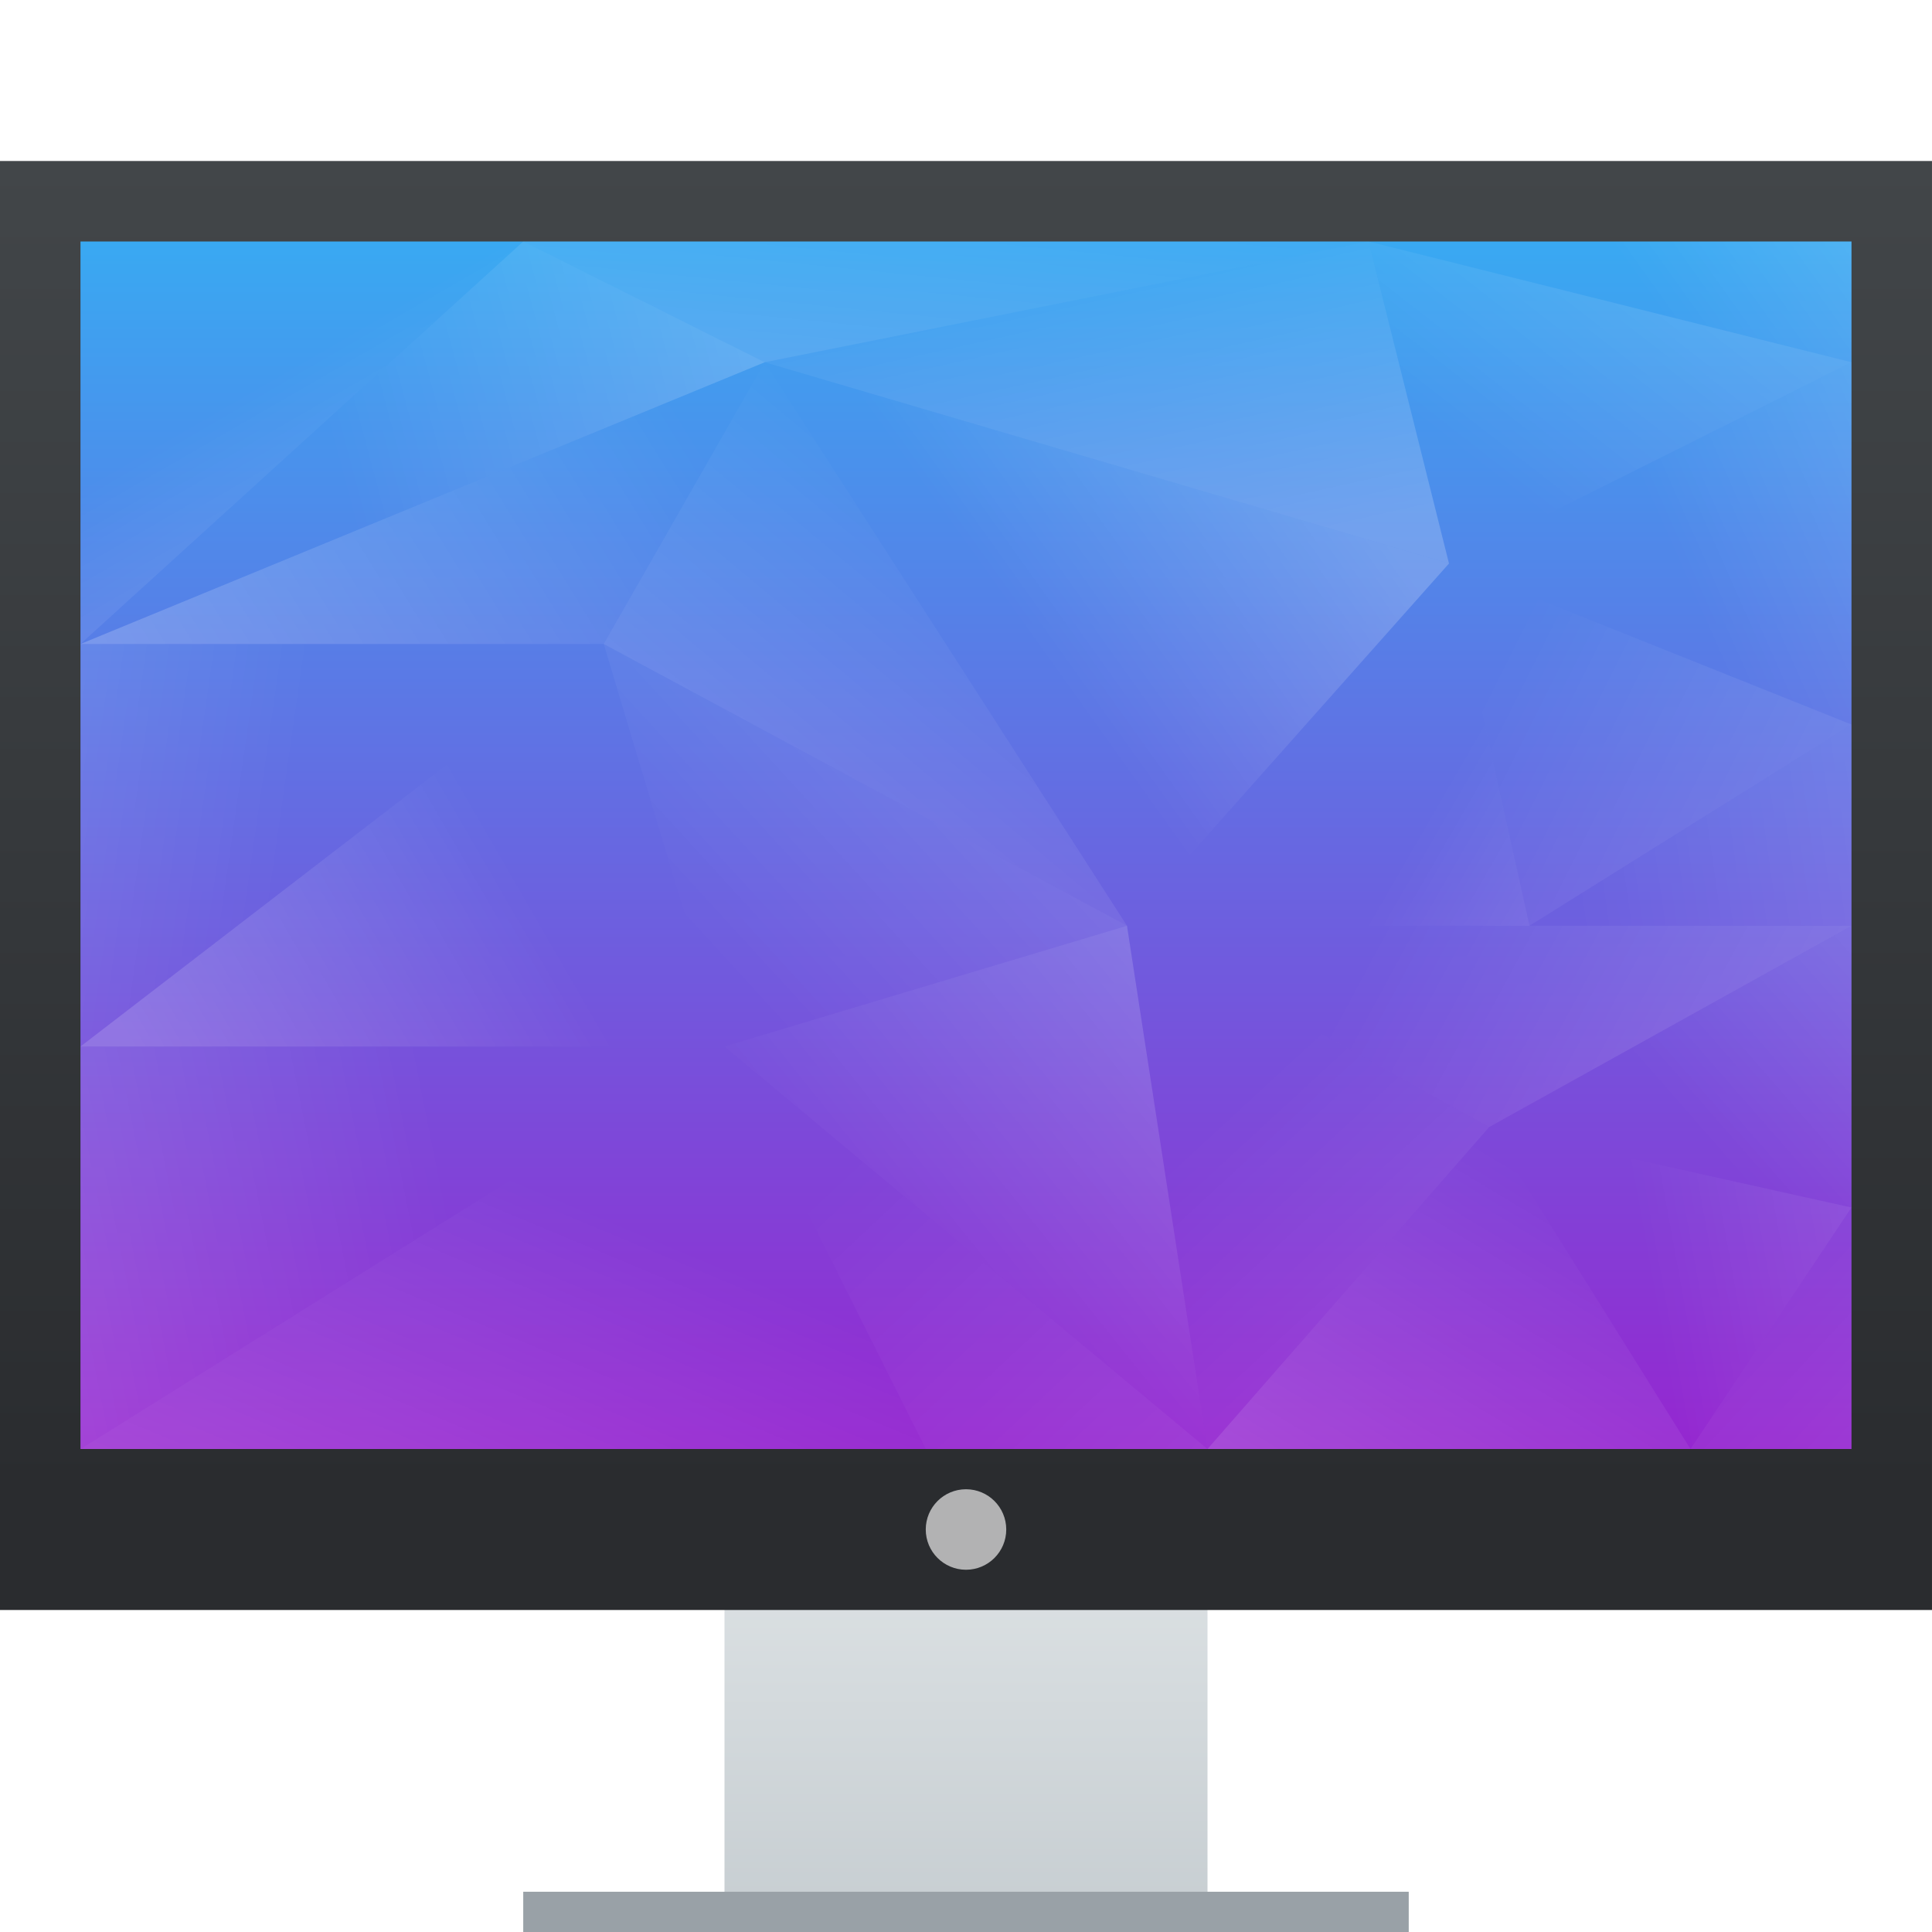
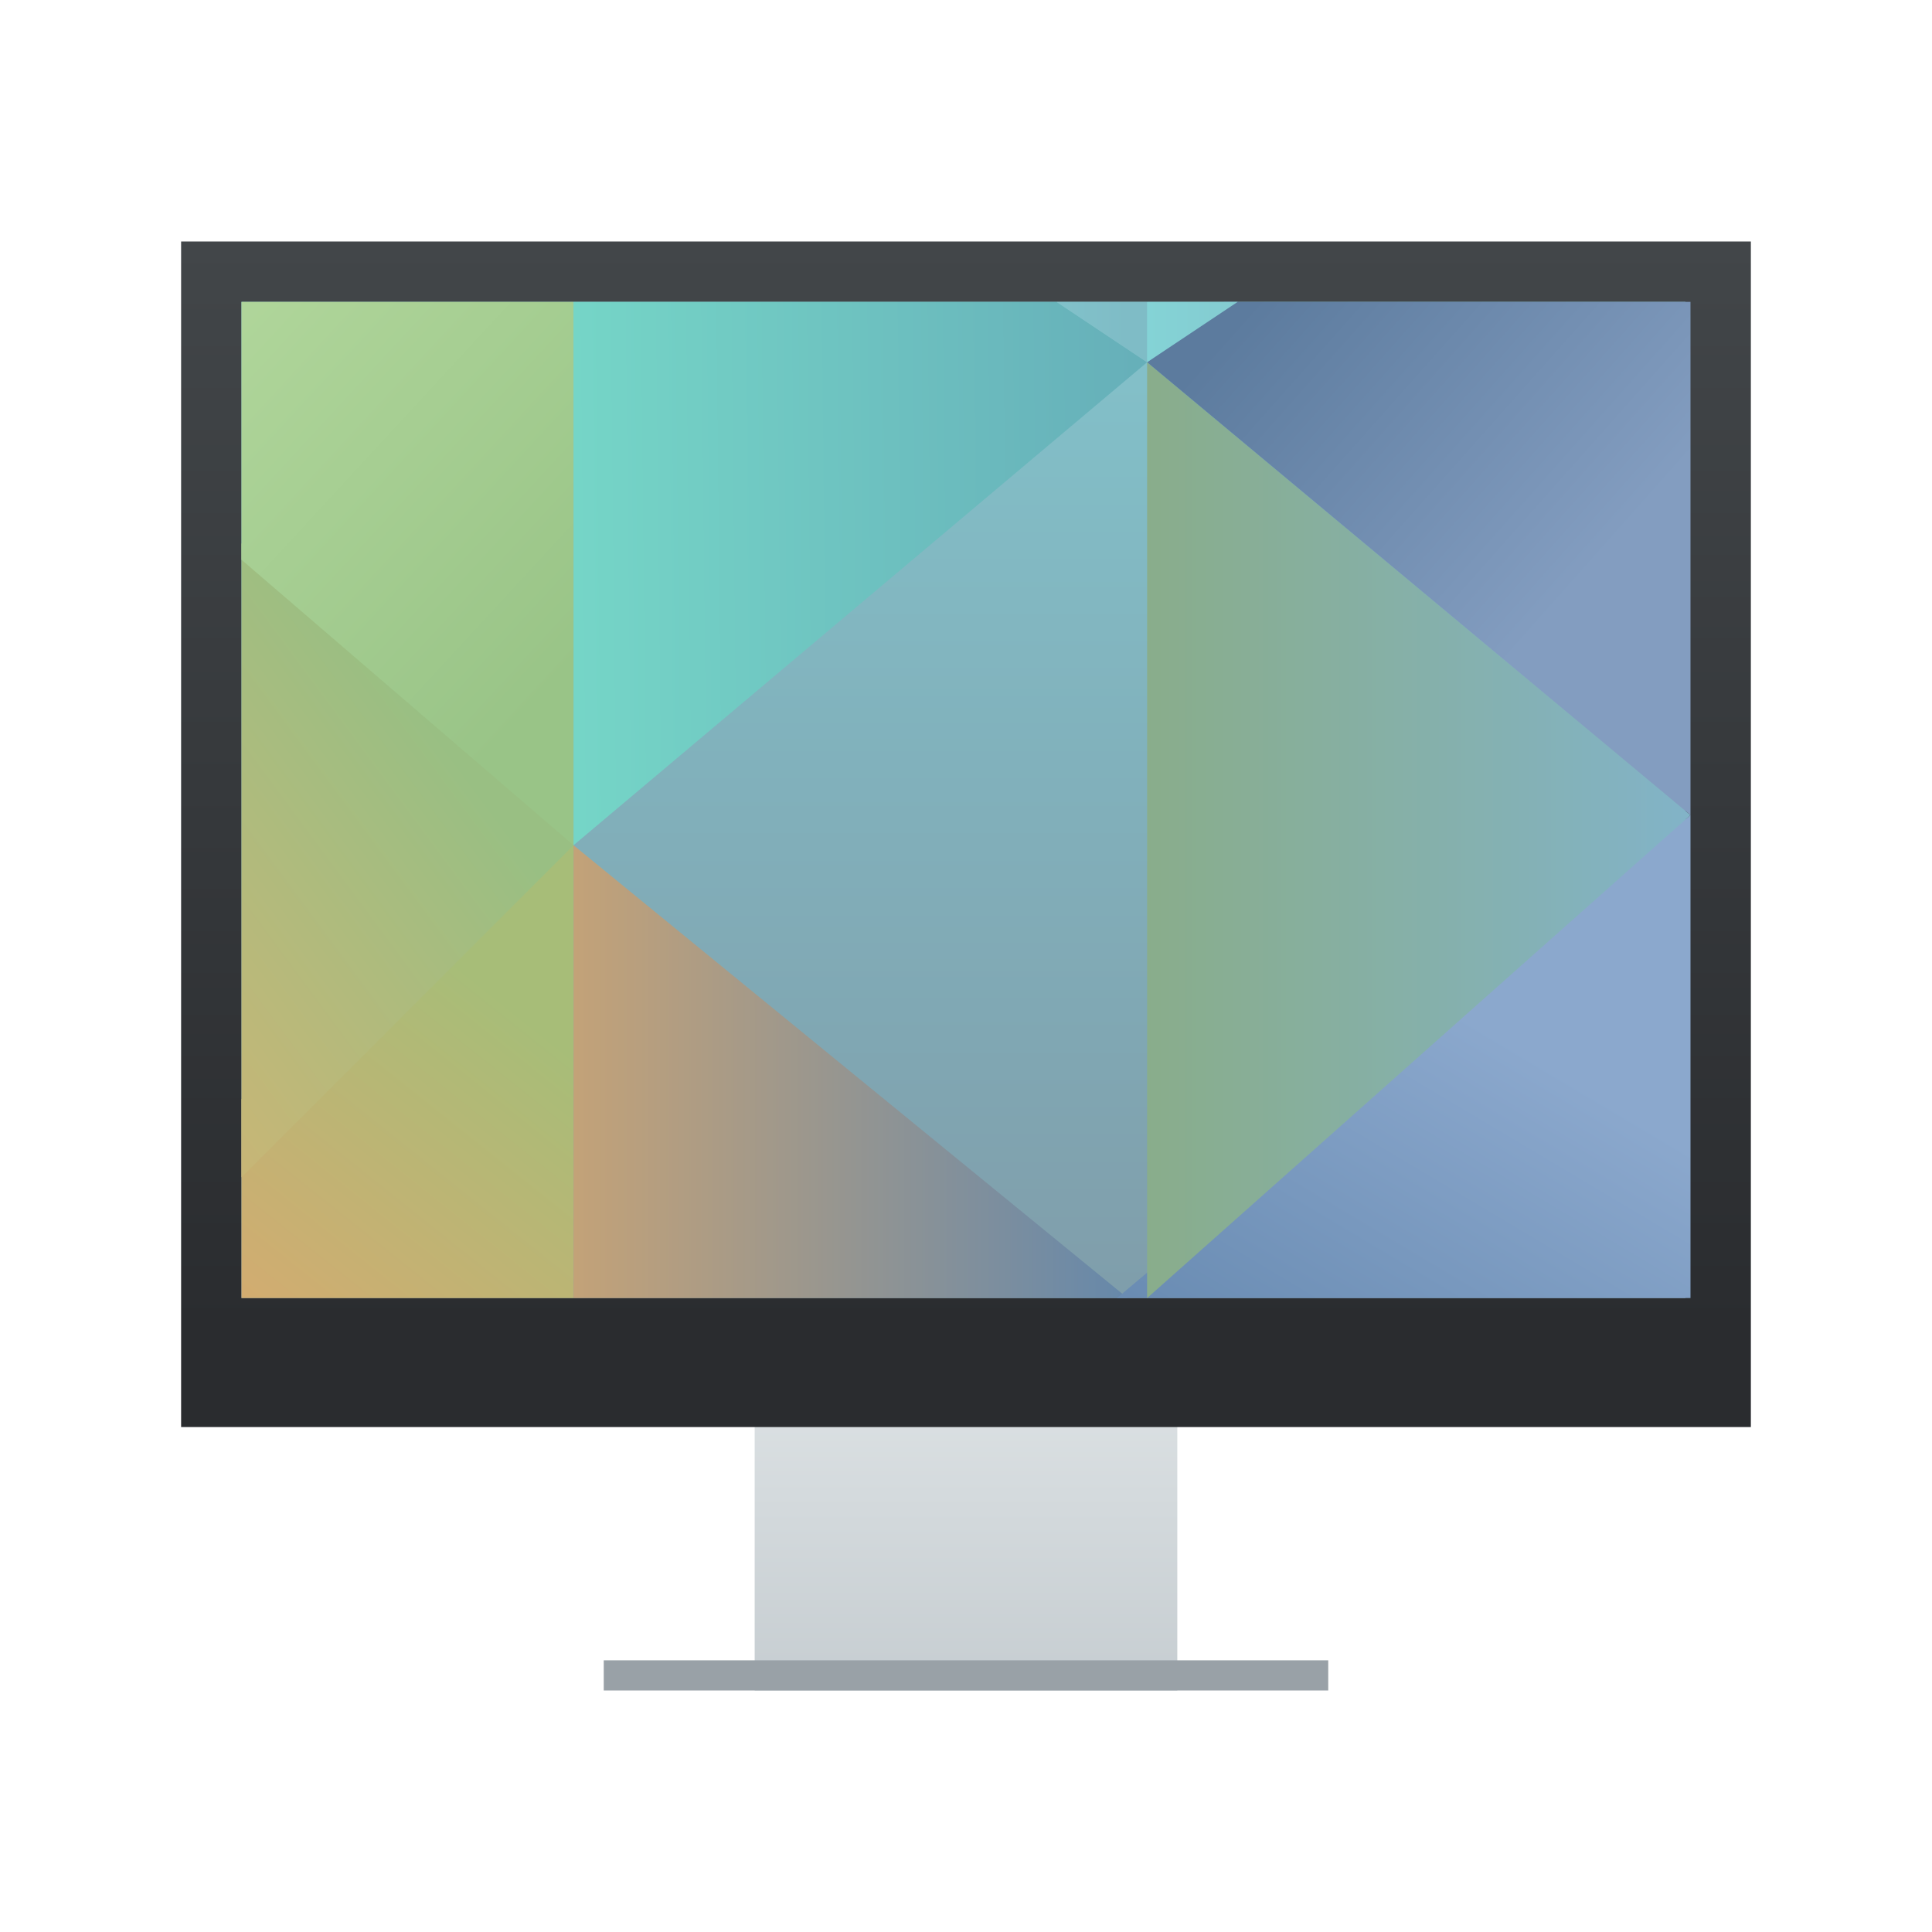
- <svg xmlns="http://www.w3.org/2000/svg" xmlns:xlink="http://www.w3.org/1999/xlink" width="48" height="48" id="svg5453" version="1.1">
+ <svg xmlns="http://www.w3.org/2000/svg" xmlns:xlink="http://www.w3.org/1999/xlink" width="64" version="1.1" height="64">
  <defs id="defs5455">
-     <linearGradient id="linearGradient4460">
-       <stop style="stop-color:#ffffff;stop-opacity:1;" offset="0" id="stop4462" />
-       <stop style="stop-color:#ffffff;stop-opacity:0;" offset="1" id="stop4464" />
+     <linearGradient id="linearGradient4159">
+       <stop style="stop-color:#2a2c2f" id="stop4161" />
+       <stop offset="1" style="stop-color:#424649" id="stop4163" />
    </linearGradient>
-     <linearGradient id="linearGradient4159">
-       <stop id="stop4161" offset="0" style="stop-color:#2a2c2f;stop-opacity:1" />
-       <stop id="stop4163" offset="1" style="stop-color:#424649;stop-opacity:1" />
+     <linearGradient id="linearGradient4250" xlink:href="#linearGradient4159" y1="536.798" y2="503.798" gradientUnits="userSpaceOnUse" x2="0" gradientTransform="matrix(1.083333 0 0 1.090909 -34.04753 -49.79991)" />
+     <linearGradient id="linearGradient4272" xlink:href="#linearGradient4303" y1="547.798" y2="536.798" gradientUnits="userSpaceOnUse" x2="0" gradientTransform="matrix(1.166667 0 0 1.090909 -68.09551 -49.79991)" />
+     <linearGradient id="linearGradient4303">
+       <stop style="stop-color:#c6cdd1" id="stop4305" />
+       <stop offset="1" style="stop-color:#e0e5e7" id="stop4307" />
    </linearGradient>
-     <linearGradient xlink:href="#linearGradient4159" id="linearGradient4250" x1="409.571" y1="536.798" x2="409.571" y2="503.798" gradientUnits="userSpaceOnUse" />
-     <linearGradient xlink:href="#linearGradient4303" id="linearGradient4272" x1="408.571" y1="547.798" x2="408.571" y2="536.798" gradientUnits="userSpaceOnUse" gradientTransform="translate(-384.5714,-499.798)" />
-     <linearGradient id="linearGradient4303">
-       <stop style="stop-color:#c6cdd1;stop-opacity:1" offset="0" id="stop4305" />
-       <stop style="stop-color:#e0e5e7;stop-opacity:1" offset="1" id="stop4307" />
+     <linearGradient id="linearGradient4591">
+       <stop style="stop-color:#7e8f9e" id="stop4593" />
+       <stop offset="1" style="stop-color:#84ced5" id="stop4595" />
    </linearGradient>
-     <linearGradient id="linearGradient4152">
-       <stop id="stop4154" offset="0" style="stop-color:#9526d0;stop-opacity:1" />
-       <stop id="stop4156" offset="1" style="stop-color:#39a9f2;stop-opacity:1" />
+     <linearGradient id="linearGradient4597-5" xlink:href="#linearGradient4591" y1="541.798" y2="489.798" gradientUnits="userSpaceOnUse" x2="0" gradientTransform="matrix(1.087108 0 0 1.1 -44.37026 -47.97991)" />
+     <linearGradient id="linearGradient4681" xlink:href="#linearGradient4675" y1="535.798" y2="522.798" x1="394.571" gradientUnits="userSpaceOnUse" x2="404.571" gradientTransform="matrix(1.1 0 0 1.142856 -49.45702 -70.68505)" />
+     <linearGradient id="linearGradient4675">
+       <stop style="stop-color:#e4a56d" id="stop4677" />
+       <stop offset="1" style="stop-color:#a7bd78" id="stop4679" />
    </linearGradient>
-     <linearGradient xlink:href="#linearGradient4152" id="linearGradient4341" x1="409.571" y1="535.798" x2="409.571" y2="505.798" gradientUnits="userSpaceOnUse" />
-     <linearGradient xlink:href="#linearGradient4460" id="linearGradient4432" x1="396.571" y1="516.798" x2="391.953" y2="508.798" gradientUnits="userSpaceOnUse" />
-     <linearGradient xlink:href="#linearGradient4460" id="linearGradient4440" x1="404.571" y1="506.798" x2="392.571" y2="510.013" gradientUnits="userSpaceOnUse" />
-     <linearGradient xlink:href="#linearGradient4460" id="linearGradient4450" x1="404.571" y1="512.798" x2="405.571" y2="502.798" gradientUnits="userSpaceOnUse" />
-     <linearGradient xlink:href="#linearGradient4460" id="linearGradient4458" x1="414.571" y1="513.798" x2="412.571" y2="504.798" gradientUnits="userSpaceOnUse" />
-     <linearGradient xlink:href="#linearGradient4460" id="linearGradient4466" x1="427.571" y1="501.798" x2="420.571" y2="510.798" gradientUnits="userSpaceOnUse" />
-     <linearGradient xlink:href="#linearGradient4460" id="linearGradient4476" x1="431.571" y1="500.798" x2="424.571" y2="505.798" gradientUnits="userSpaceOnUse" />
-     <linearGradient xlink:href="#linearGradient4460" id="linearGradient4484" x1="389.571" y1="519.798" x2="402.571" y2="511.798" gradientUnits="userSpaceOnUse" />
-     <linearGradient xlink:href="#linearGradient4460" id="linearGradient4492" x1="396.571" y1="522.798" x2="406.571" y2="510.798" gradientUnits="userSpaceOnUse" />
-     <linearGradient xlink:href="#linearGradient4460" id="linearGradient4494" x1="416.571" y1="509.798" x2="409.571" y2="514.798" gradientUnits="userSpaceOnUse" />
-     <linearGradient xlink:href="#linearGradient4460" id="linearGradient4502" x1="426.571" y1="524.798" x2="419.643" y2="520.798" gradientUnits="userSpaceOnUse" />
-     <linearGradient xlink:href="#linearGradient4460" id="linearGradient4510" x1="436.571" y1="512.798" x2="427.571" y2="516.798" gradientUnits="userSpaceOnUse" />
-     <linearGradient xlink:href="#linearGradient4460" id="linearGradient4518" x1="436.571" y1="521.798" x2="422.571" y2="514.798" gradientUnits="userSpaceOnUse" />
-     <linearGradient xlink:href="#linearGradient4460" id="linearGradient4526" x1="433.571" y1="526.798" x2="420.571" y2="519.798" gradientUnits="userSpaceOnUse" />
-     <linearGradient xlink:href="#linearGradient4460" id="linearGradient4534" x1="437.571" y1="518.798" x2="423.571" y2="520.798" gradientUnits="userSpaceOnUse" />
-     <linearGradient xlink:href="#linearGradient4460" id="linearGradient4536" x1="414.571" y1="512.798" x2="402.571" y2="523.798" gradientUnits="userSpaceOnUse" />
-     <linearGradient xlink:href="#linearGradient4460" id="linearGradient4544" x1="389.571" y1="528.798" x2="398.571" y2="523.602" gradientUnits="userSpaceOnUse" />
-     <linearGradient xlink:href="#linearGradient4460" id="linearGradient4552" x1="377.571" y1="518.798" x2="391.571" y2="520.798" gradientUnits="userSpaceOnUse" />
-     <linearGradient xlink:href="#linearGradient4460" id="linearGradient4560" x1="380.571" y1="531.798" x2="395.571" y2="528.798" gradientUnits="userSpaceOnUse" />
-     <linearGradient xlink:href="#linearGradient4460" id="linearGradient4568" x1="396.571" y1="542.798" x2="401.571" y2="530.798" gradientUnits="userSpaceOnUse" />
-     <linearGradient xlink:href="#linearGradient4460" id="linearGradient4576" x1="420.571" y1="544.798" x2="405.571" y2="528.798" gradientUnits="userSpaceOnUse" />
-     <linearGradient xlink:href="#linearGradient4460" id="linearGradient4578" x1="416.571" y1="523.798" x2="406.571" y2="531.798" gradientUnits="userSpaceOnUse" />
-     <linearGradient xlink:href="#linearGradient4460" id="linearGradient4586" x1="425.571" y1="541.798" x2="413.571" y2="528.798" gradientUnits="userSpaceOnUse" />
-     <linearGradient xlink:href="#linearGradient4460" id="linearGradient4594" x1="419.571" y1="540.798" x2="425.571" y2="530.798" gradientUnits="userSpaceOnUse" />
-     <linearGradient xlink:href="#linearGradient4460" id="linearGradient4604" x1="436.571" y1="529.798" x2="425.571" y2="531.798" gradientUnits="userSpaceOnUse" />
-     <linearGradient xlink:href="#linearGradient4460" id="linearGradient4612" x1="435.571" y1="521.798" x2="427.571" y2="528.798" gradientUnits="userSpaceOnUse" />
-     <linearGradient xlink:href="#linearGradient4460" id="linearGradient4620" x1="439.571" y1="542.798" x2="425.571" y2="529.798" gradientUnits="userSpaceOnUse" />
+     <linearGradient id="linearGradient4689" xlink:href="#linearGradient4683" x1="404.571" gradientUnits="userSpaceOnUse" x2="421.571" gradientTransform="matrix(1.079524 0 0 1.142857 -41.17329 -70.68516)" />
+     <linearGradient id="linearGradient4683">
+       <stop style="stop-color:#c3a278" id="stop4685" />
+       <stop offset="1" style="stop-color:#6688aa" id="stop4687" />
+     </linearGradient>
+     <linearGradient id="linearGradient4728" xlink:href="#linearGradient4722" y1="536.798" y2="524.798" x1="430.571" gradientUnits="userSpaceOnUse" x2="437.5" gradientTransform="matrix(1.107808 0 0 1.142856 -53.44897 -70.68506)" />
+     <linearGradient id="linearGradient4722">
+       <stop style="stop-color:#6588af" id="stop4724" />
+       <stop offset="1" style="stop-color:#8ba8cd" id="stop4726" />
+     </linearGradient>
+     <linearGradient id="linearGradient4840" xlink:href="#linearGradient4834" x1="421.571" gradientUnits="userSpaceOnUse" x2="438.571" gradientTransform="matrix(1.048986 0 0 1.1 -27.65097 -47.97991)" />
+     <linearGradient id="linearGradient4834">
+       <stop style="stop-color:#89ad8b" id="stop4836" />
+       <stop offset="1" style="stop-color:#82b3c7" id="stop4838" />
+     </linearGradient>
+     <linearGradient id="linearGradient4784" xlink:href="#linearGradient4778" y1="525.798" y2="513.798" x1="387.571" gradientUnits="userSpaceOnUse" x2="401.571" gradientTransform="matrix(1.1 0 0 1.275143 -49.45702 -137.418)" />
+     <linearGradient id="linearGradient4778">
+       <stop style="stop-color:#e1b16f" id="stop4780" />
+       <stop offset="1" style="stop-color:#99bf83" id="stop4782" />
+     </linearGradient>
+     <linearGradient id="linearGradient4792" xlink:href="#linearGradient4786" y1="510.798" y2="498.798" x1="404.571" gradientUnits="userSpaceOnUse" x2="391.571" gradientTransform="matrix(1.1 0 0 1.1 -49.45702 -47.97991)" />
+     <linearGradient id="linearGradient4786">
+       <stop style="stop-color:#99c487" id="stop4788" />
+       <stop offset="1" style="stop-color:#b4d99e" id="stop4790" />
+     </linearGradient>
+     <linearGradient id="linearGradient4808" xlink:href="#linearGradient4802" y1="501.798" y2="501.616" x1="404.571" gradientUnits="userSpaceOnUse" x2="421.571" gradientTransform="matrix(1.117647 0 0 1.1 -56.59659 -47.97991)" />
+     <linearGradient id="linearGradient4802">
+       <stop style="stop-color:#75d5c7" id="stop4804" />
+       <stop offset="1" style="stop-color:#66afb9" id="stop4806" />
+     </linearGradient>
+     <linearGradient id="linearGradient4776" xlink:href="#linearGradient4770" y1="495.798" y2="504.798" x1="428.571" gradientUnits="userSpaceOnUse" x2="438.571" gradientTransform="matrix(1.048985 0 0 1.062501 -27.65071 -29.23788)" />
+     <linearGradient id="linearGradient4770">
+       <stop style="stop-color:#5c7b9e" id="stop4772" />
+       <stop offset="1" style="stop-color:#839dc0" id="stop4774" />
+     </linearGradient>
+     <linearGradient id="linearGradient4816" xlink:href="#linearGradient4810" x1="421.571" gradientUnits="userSpaceOnUse" x2="406.571" gradientTransform="matrix(1.087108 0 0 1.1 -44.37026 -47.97991)" />
+     <linearGradient id="linearGradient4810">
+       <stop style="stop-color:#7fbcc6" id="stop4812" />
+       <stop offset="1" style="stop-color:#8ee4e3" id="stop4814" />
+     </linearGradient>
+     <linearGradient id="linearGradient4824" xlink:href="#linearGradient4818" x1="421.571" gradientUnits="userSpaceOnUse" x2="436.571" gradientTransform="matrix(1.087108 0 0 1.1 -44.37026 -47.97991)" />
+     <linearGradient id="linearGradient4818">
+       <stop style="stop-color:#84d5d7" id="stop4820" />
+       <stop offset="1" style="stop-color:#84a8ba" id="stop4822" />
+     </linearGradient>
  </defs>
-   <g id="layer1" transform="translate(-384.5714,-499.798)">
-     <path style="opacity:1;fill:url(#linearGradient4272);fill-opacity:1;stroke:none;stroke-width:2.8;stroke-miterlimit:4;stroke-dasharray:none;stroke-opacity:0.55" d="m 18,37 0,7 0,2 0,2 12,0 0,-2 0,-2 0,-7 z" id="rect4254" transform="translate(384.5714,499.798)" />
-     <rect style="opacity:1;fill:url(#linearGradient4250);fill-opacity:1;stroke:none;stroke-width:2.8;stroke-miterlimit:4;stroke-dasharray:none;stroke-opacity:0.55" id="rect4173" width="48" height="36" x="384.571" y="503.798" />
-     <rect y="505.798" x="386.571" height="30" width="44" id="rect4304" style="opacity:1;fill:url(#linearGradient4341);fill-opacity:1.0;stroke:none;stroke-width:2.8;stroke-miterlimit:4;stroke-dasharray:none;stroke-opacity:0.55" />
-     <rect style="opacity:1;fill:#99a1a7;fill-opacity:1;stroke:none;stroke-width:2.8;stroke-miterlimit:4;stroke-dasharray:none;stroke-opacity:0.55" id="rect4295" width="22" height="1" x="397.571" y="546.798" />
-     <path style="fill:url(#linearGradient4568);fill-rule:evenodd;stroke:none;stroke-width:1px;stroke-linecap:butt;stroke-linejoin:miter;stroke-opacity:1;fill-opacity:1;opacity:0.2" d="m 386.571,535.798 16,-10 5,10 z" id="path4372" />
-     <path style="fill:url(#linearGradient4560);fill-rule:evenodd;stroke:none;stroke-width:1px;stroke-linecap:butt;stroke-linejoin:miter;stroke-opacity:1;fill-opacity:1;opacity:0.2" d="m 386.571,535.798 0,-10 16,0 z" id="path4374" />
-     <path style="fill:url(#linearGradient4576);fill-rule:evenodd;stroke:none;stroke-width:1px;stroke-linecap:butt;stroke-linejoin:miter;stroke-opacity:1;fill-opacity:1;opacity:0.2" d="m 402.571,525.798 12,10 -7,0 z" id="path4376" />
-     <path style="fill:url(#linearGradient4578);fill-rule:evenodd;stroke:none;stroke-width:1px;stroke-linecap:butt;stroke-linejoin:miter;stroke-opacity:1;fill-opacity:1;opacity:0.2" d="m 414.571,535.798 -2,-13 -10,3 z" id="path4378" />
-     <path style="fill:url(#linearGradient4586);fill-rule:evenodd;stroke:none;stroke-width:1px;stroke-linecap:butt;stroke-linejoin:miter;stroke-opacity:1;fill-opacity:1;opacity:0.2" d="m 412.571,522.798 9,5 -7,8 z" id="path4380" />
-     <path style="fill:url(#linearGradient4594);fill-opacity:1;fill-rule:evenodd;stroke:none;stroke-width:1px;stroke-linecap:butt;stroke-linejoin:miter;stroke-opacity:1;opacity:0.2" d="m 414.571,535.798 7,-8 5,8 z" id="path4382" />
-     <path style="fill:url(#linearGradient4620);fill-rule:evenodd;stroke:none;stroke-width:1px;stroke-linecap:butt;stroke-linejoin:miter;stroke-opacity:1;fill-opacity:1;opacity:0.2" d="m 426.571,535.798 4,-6 0,6 z" id="path4384" />
-     <path style="fill:url(#linearGradient4604);fill-rule:evenodd;stroke:none;stroke-width:1px;stroke-linecap:butt;stroke-linejoin:miter;stroke-opacity:1;fill-opacity:1;opacity:0.2" d="m 426.571,535.798 -5,-8 9,2 z" id="path4386" />
-     <path style="fill:url(#linearGradient4612);fill-rule:evenodd;stroke:none;stroke-width:1px;stroke-linecap:butt;stroke-linejoin:miter;stroke-opacity:1;fill-opacity:1;opacity:0.2" d="m 430.571,529.798 0,-7 -9,5 z" id="path4388" />
-     <path style="fill:url(#linearGradient4526);fill-rule:evenodd;stroke:none;stroke-width:1px;stroke-linecap:butt;stroke-linejoin:miter;stroke-opacity:1;fill-opacity:1;opacity:0.2" d="m 421.571,527.798 -9,-5 18,0 z" id="path4390" />
-     <path style="fill:url(#linearGradient4536);fill-rule:evenodd;stroke:none;stroke-width:1px;stroke-linecap:butt;stroke-linejoin:miter;stroke-opacity:1;fill-opacity:1;opacity:0.2" d="m 412.571,522.798 -13,-7 3,10 z" id="path4392" />
-     <path style="fill:url(#linearGradient4544);fill-rule:evenodd;stroke:none;stroke-width:1px;stroke-linecap:butt;stroke-linejoin:miter;stroke-opacity:1;fill-opacity:1;opacity:0.2" d="m 402.571,525.798 -16,0 13,-10 z" id="path4394" />
-     <path style="fill:url(#linearGradient4552);fill-rule:evenodd;stroke:none;stroke-width:1px;stroke-linecap:butt;stroke-linejoin:miter;stroke-opacity:1;fill-opacity:1;opacity:0.2" d="m 386.571,525.798 0,-10 13,0 z" id="path4396" />
-     <path style="fill:url(#linearGradient4484);fill-rule:evenodd;stroke:none;stroke-width:1px;stroke-linecap:butt;stroke-linejoin:miter;stroke-opacity:1;fill-opacity:1;opacity:0.2" d="m 386.571,515.798 17,-7 -4,7 z" id="path4398" />
-     <path style="fill:url(#linearGradient4492);fill-rule:evenodd;stroke:none;stroke-width:1px;stroke-linecap:butt;stroke-linejoin:miter;stroke-opacity:1;fill-opacity:1;opacity:0.2" d="m 399.571,515.798 4,-7 9,14 z" id="path4400" />
-     <path style="fill:url(#linearGradient4494);fill-rule:evenodd;stroke:none;stroke-width:1px;stroke-linecap:butt;stroke-linejoin:miter;stroke-opacity:1;fill-opacity:1;opacity:0.2" d="m 412.571,522.798 -9,-14 17,5 z" id="path4402" />
-     <path style="fill:url(#linearGradient4502);fill-rule:evenodd;stroke:none;stroke-width:1px;stroke-linecap:butt;stroke-linejoin:miter;stroke-opacity:1;fill-opacity:1;opacity:0.2" d="m 412.571,522.798 8,-9 2,9 z" id="path4404" />
-     <path style="fill:url(#linearGradient4518);fill-rule:evenodd;stroke:none;stroke-width:1px;stroke-linecap:butt;stroke-linejoin:miter;stroke-opacity:1;fill-opacity:1;opacity:0.2" d="m 422.571,522.798 -2,-9 10,4 z" id="path4406" />
-     <path style="fill:url(#linearGradient4534);fill-rule:evenodd;stroke:none;stroke-width:1px;stroke-linecap:butt;stroke-linejoin:miter;stroke-opacity:1;fill-opacity:1;opacity:0.2" d="m 422.571,522.798 8,-5 0,5 z" id="path4408" />
-     <path style="fill:url(#linearGradient4510);fill-rule:evenodd;stroke:none;stroke-width:1px;stroke-linecap:butt;stroke-linejoin:miter;stroke-opacity:1;fill-opacity:1;opacity:0.2" d="m 430.571,517.798 0,-9 -10,5 z" id="path4410" />
-     <path style="fill:url(#linearGradient4466);fill-rule:evenodd;stroke:none;stroke-width:1px;stroke-linecap:butt;stroke-linejoin:miter;stroke-opacity:1;fill-opacity:1;opacity:0.2" d="m 420.571,513.798 10,-5 -12,-3 z" id="path4412" />
-     <path style="fill:url(#linearGradient4458);fill-rule:evenodd;stroke:none;stroke-width:1px;stroke-linecap:butt;stroke-linejoin:miter;stroke-opacity:1;fill-opacity:1;opacity:0.2" d="m 403.571,508.798 15,-3 2,8 z" id="path4414" />
-     <path style="fill:url(#linearGradient4476);fill-rule:evenodd;stroke:none;stroke-width:1px;stroke-linecap:butt;stroke-linejoin:miter;stroke-opacity:1;fill-opacity:1;opacity:0.2" d="m 418.571,505.798 12,0 0,3 z" id="path4416" />
-     <path style="fill:url(#linearGradient4450);fill-rule:evenodd;stroke:none;stroke-width:1px;stroke-linecap:butt;stroke-linejoin:miter;stroke-opacity:1;fill-opacity:1;opacity:0.2" d="m 418.571,505.798 -15,3 -6,-3 z" id="path4418" />
-     <path style="fill:url(#linearGradient4440);fill-rule:evenodd;stroke:none;stroke-width:1px;stroke-linecap:butt;stroke-linejoin:miter;stroke-opacity:1;fill-opacity:1;opacity:0.2" d="m 397.571,505.798 -11,10 17,-7 z" id="path4420" />
-     <path style="fill:url(#linearGradient4432);fill-rule:evenodd;stroke:none;stroke-width:1px;stroke-linecap:butt;stroke-linejoin:miter;stroke-opacity:1;fill-opacity:1;opacity:0.2" d="m 386.571,515.798 0,-10 11,0 z" id="path4422" />
-     <path style="opacity:0.75;fill:#dfdfdf;fill-opacity:1;fill-rule:evenodd;stroke:none" id="path3072" d="m 25,38 a 1,1 0 1 1 -2,0 1,1 0 1 1 2,0 z" transform="translate(384.5714,499.798)" />
+   <g id="layer1" transform="matrix(1 0 0 1 -376.5714 -491.798)">
+     <path style="stroke-opacity:0.55;fill:url(#linearGradient4272);stroke-width:2.8" id="rect4254" d="m 401.571,535.798 0,7.636 0,2.182 0,2.182 14,0 0,-2.182 0,-2.182 0,-7.636 z" />
+     <rect width="52" x="382.571" y="499.798" height="39.273" style="stroke-opacity:0.55;fill:url(#linearGradient4250);stroke-width:2.8" id="rect4173" />
+     <path style="fill:url(#linearGradient4597-5)" id="path4589-5" d="m 384.571,501.798 0,33 47.833,0 0,-33 -47.833,0 z" />
+     <path style="fill:url(#linearGradient4681);fill-rule:evenodd" id="path4476-9" d="m 395.571,518.798 -11,9.411 0,6.589 11,0 0,-16 z" />
+     <path style="fill:url(#linearGradient4689);fill-rule:evenodd" id="path4478-4" d="m 395.571,519.798 0,15 18.352,0 z" />
+     <path style="fill:url(#linearGradient4728);fill-rule:evenodd" id="path4488-0-8" d="m 432.571,518.798 -19,16 19,10e-6 z" />
+     <path style="fill:url(#linearGradient4840);fill-rule:evenodd" id="path4188-3" d="m 414.571,528.198 0,-24.4 18,15 -18,16 z" />
+     <path style="fill:url(#linearGradient4784);fill-rule:evenodd" id="path4192-6" d="m 384.571,509.798 0,21 11,-11 z" />
+     <path style="fill:url(#linearGradient4792);fill-rule:evenodd" id="path4198-3" d="m 384.571,501.798 0,8.542 11,9.458 0,-7 0,-11 z" />
+     <path style="fill:url(#linearGradient4808);fill-rule:evenodd" id="path4200-1" d="m 395.571,501.798 0,11 0,7 19,-16 -3,-2 z" />
+     <path style="fill:url(#linearGradient4776);fill-rule:evenodd" id="path4202-1" d="m 417.12,501.798 -2.549,2 18,15 0,-6 0,-11 z" />
+     <path style="fill:url(#linearGradient4816);fill-rule:evenodd" id="path4206-9-2" d="m 411.571,501.798 3,2 0,-2 z" />
+     <path style="fill:url(#linearGradient4824);fill-rule:evenodd" id="path4208-1-1" d="m 414.571,501.798 0,2 3,-2 z" />
+     <rect width="24" x="396.571" y="546.798" height="1" style="stroke-opacity:0.55;fill:#99a1a7;stroke-width:2.8" id="rect4295" />
  </g>
</svg>
